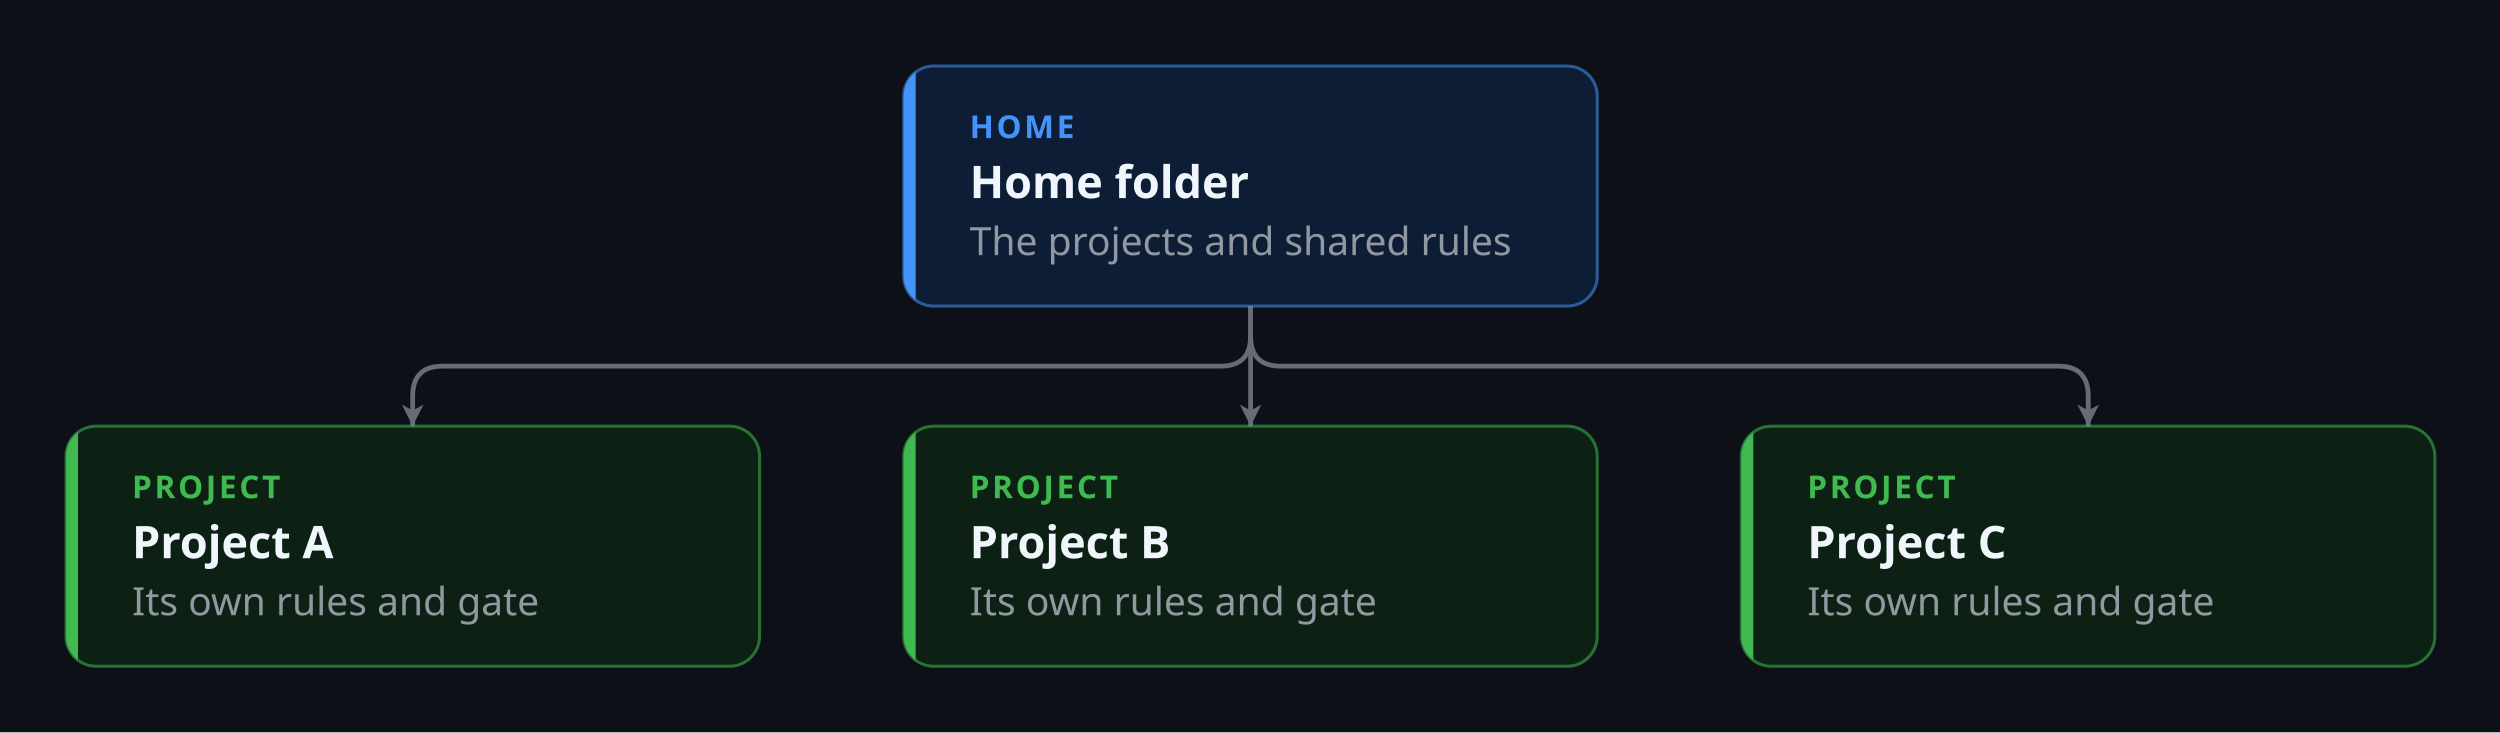
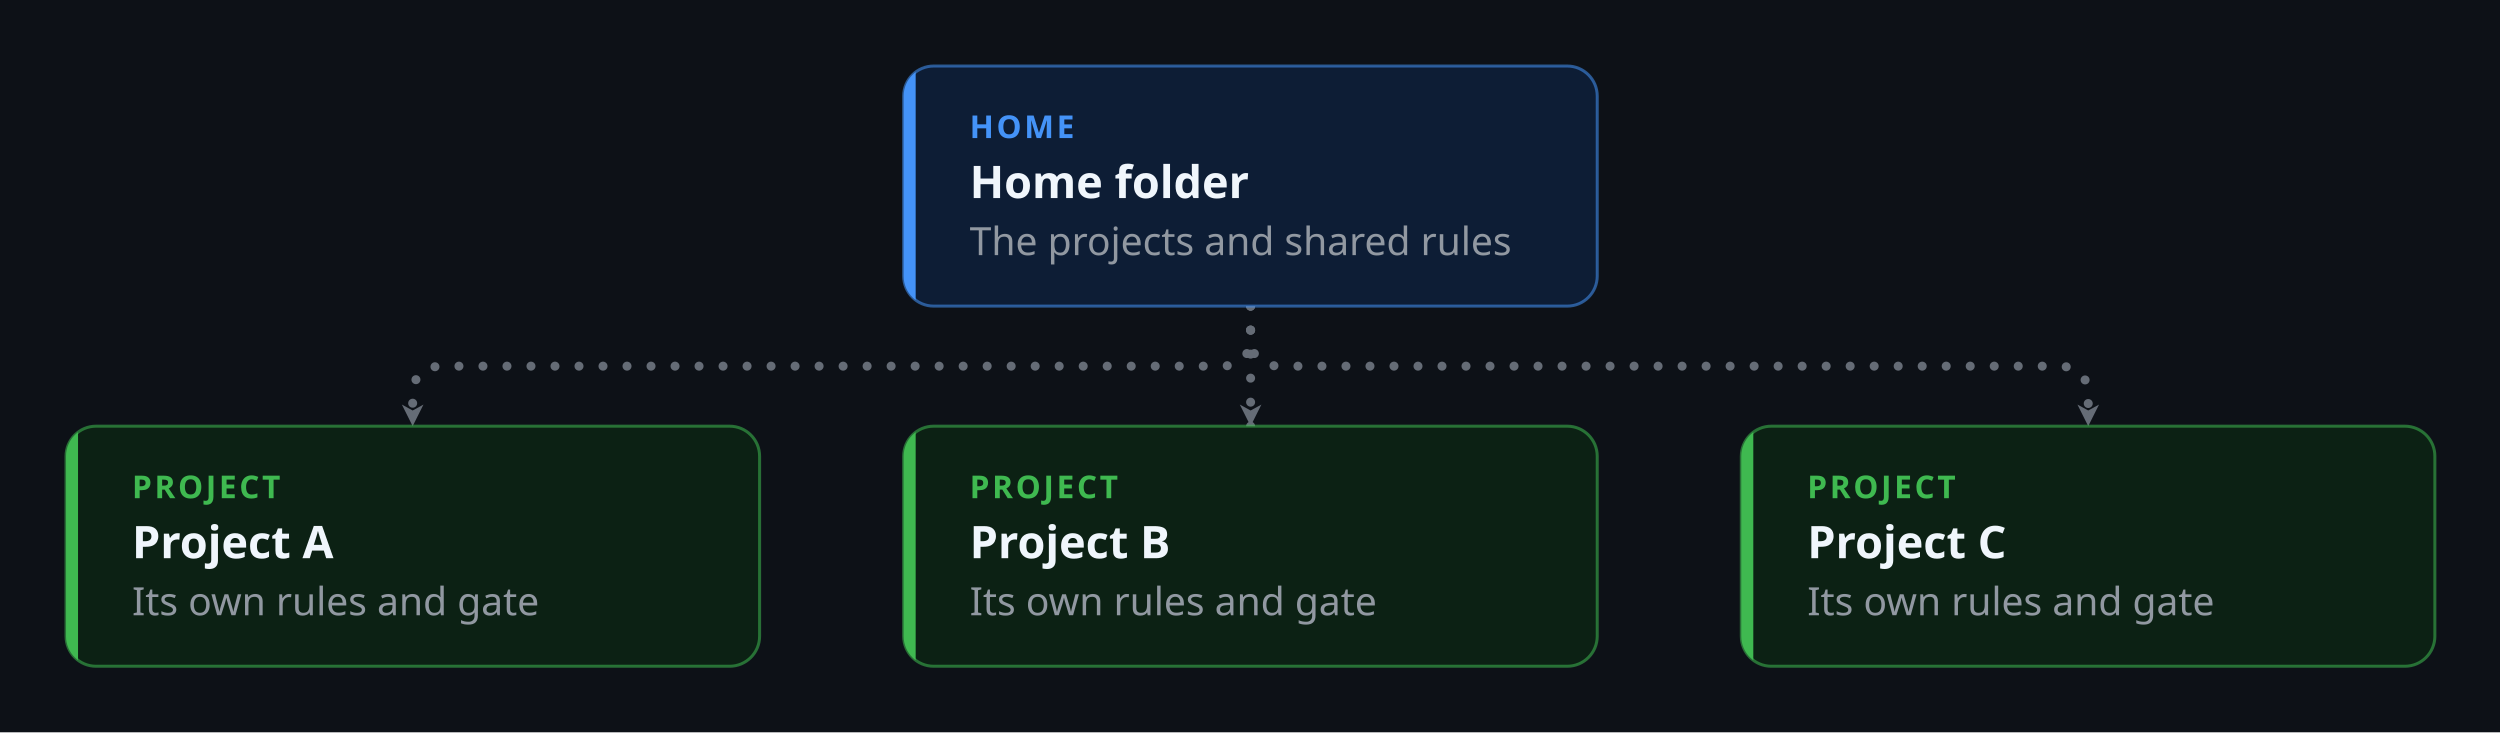
<svg xmlns="http://www.w3.org/2000/svg" viewBox="-22 -22 833 244" width="833" height="244" role="img" aria-labelledby="title desc" font-family="-apple-system, BlinkMacSystemFont, 'Segoe UI', 'Noto Sans', Helvetica, Arial, sans-serif">
  <defs>
    <marker id="arrow-plain" viewBox="0 0 10 10" refX="9" refY="5" markerWidth="9" markerHeight="9" markerUnits="userSpaceOnUse" orient="auto-start-reverse">
      <path d="M1,1 L9,5 L1,9 L3.2,5 z" fill="#656c76" />
    </marker>
    <marker id="arrow-fail" viewBox="0 0 10 10" refX="9" refY="5" markerWidth="9" markerHeight="9" markerUnits="userSpaceOnUse" orient="auto-start-reverse">
      <path d="M1,1 L9,5 L1,9 L3.2,5 z" fill="#f85149" />
    </marker>
    <marker id="arrow-pass" viewBox="0 0 10 10" refX="9" refY="5" markerWidth="9" markerHeight="9" markerUnits="userSpaceOnUse" orient="auto-start-reverse">
      <path d="M1,1 L9,5 L1,9 L3.2,5 z" fill="#3fb950" />
    </marker>
  </defs>
+   <style>.main{stroke-width:3;stroke-dasharray:0 8;animation:flow 0.8s linear infinite}.side{stroke-width:1.8;stroke-dasharray:6 6;animation:side 1.6s linear infinite}@keyframes flow{to{stroke-dashoffset:-8}}@keyframes side{to{stroke-dashoffset:-12}}@media (prefers-reduced-motion:reduce){.main,.side{animation:none}}</style>
  <rect x="-22" y="-22" width="833" height="244" fill="#0d1117" />
-   <path d="M394.7,80.0 L394.7,90.0 Q394.7,100.0 384.7,100.0 L125.5,100.0 Q115.5,100.0 115.5,110.0 L115.5,120.0" fill="none" stroke="#656c76" stroke-width="1.6" stroke-linecap="round" stroke-linejoin="round" marker-end="url(#arrow-plain)" />
-   <path d="M394.7,80.0 L394.7,120.0" fill="none" stroke="#656c76" stroke-width="1.6" stroke-linecap="round" stroke-linejoin="round" marker-end="url(#arrow-plain)" />
-   <path d="M394.7,80.0 L394.7,90.0 Q394.7,100.0 404.7,100.0 L663.8,100.0 Q673.8,100.0 673.8,110.0 L673.8,120.0" fill="none" stroke="#656c76" stroke-width="1.6" stroke-linecap="round" stroke-linejoin="round" marker-end="url(#arrow-plain)" />
+   <path class="main" d="M394.7,80.0 L394.7,90.0 Q394.7,100.0 384.7,100.0 L125.5,100.0 Q115.5,100.0 115.5,110.0 L115.5,120.0" fill="none" stroke="#656c76" stroke-linecap="round" stroke-linejoin="round" marker-end="url(#arrow-plain)" />
+   <path class="main" d="M394.7,80.0 L394.7,120.0" fill="none" stroke="#656c76" stroke-linecap="round" stroke-linejoin="round" marker-end="url(#arrow-plain)" />
+   <path class="main" d="M394.7,80.0 L394.7,90.0 Q394.7,100.0 404.7,100.0 L663.8,100.0 Q673.8,100.0 673.8,110.0 L673.8,120.0" fill="none" stroke="#656c76" stroke-linecap="round" stroke-linejoin="round" marker-end="url(#arrow-plain)" />
  <rect x="279.1" y="0.0" width="231.1" height="80.0" rx="10" fill="#0d1d35" stroke="#4493f8" stroke-opacity="0.55" stroke-width="1" />
  <clipPath id="clip0">
    <rect x="279.1" y="0.0" width="231.1" height="80.0" rx="10" />
  </clipPath>
  <rect x="279.1" y="0.0" width="4" height="80.0" fill="#4493f8" clip-path="url(#clip0)" />
  <text x="301.1" y="24.0" font-size="10.5" font-weight="700" letter-spacing="0.9" fill="#4493f8">HOME</text>
  <text x="301.1" y="44.0" font-size="15" font-weight="600" fill="#f0f6fc">Home folder</text>
  <text x="301.1" y="63.0" font-size="13" fill="#9198a1">The projects and shared rules</text>
  <rect x="0.0" y="120.0" width="231.1" height="80.0" rx="10" fill="#0c2114" stroke="#3fb950" stroke-opacity="0.55" stroke-width="1" />
  <clipPath id="clip1">
    <rect x="0.0" y="120.0" width="231.1" height="80.0" rx="10" />
  </clipPath>
  <rect x="0.0" y="120.0" width="4" height="80.0" fill="#3fb950" clip-path="url(#clip1)" />
  <text x="22.0" y="144.0" font-size="10.5" font-weight="700" letter-spacing="0.9" fill="#3fb950">PROJECT</text>
  <text x="22.0" y="164.0" font-size="15" font-weight="600" fill="#f0f6fc">Project A</text>
  <text x="22.0" y="183.0" font-size="13" fill="#9198a1">Its own rules and gate</text>
  <rect x="279.1" y="120.0" width="231.1" height="80.0" rx="10" fill="#0c2114" stroke="#3fb950" stroke-opacity="0.55" stroke-width="1" />
  <clipPath id="clip2">
    <rect x="279.1" y="120.0" width="231.1" height="80.0" rx="10" />
  </clipPath>
  <rect x="279.1" y="120.0" width="4" height="80.0" fill="#3fb950" clip-path="url(#clip2)" />
  <text x="301.1" y="144.0" font-size="10.5" font-weight="700" letter-spacing="0.9" fill="#3fb950">PROJECT</text>
  <text x="301.1" y="164.0" font-size="15" font-weight="600" fill="#f0f6fc">Project B</text>
  <text x="301.1" y="183.0" font-size="13" fill="#9198a1">Its own rules and gate</text>
  <rect x="558.2" y="120.0" width="231.1" height="80.0" rx="10" fill="#0c2114" stroke="#3fb950" stroke-opacity="0.55" stroke-width="1" />
  <clipPath id="clip3">
    <rect x="558.2" y="120.0" width="231.1" height="80.0" rx="10" />
  </clipPath>
  <rect x="558.2" y="120.0" width="4" height="80.0" fill="#3fb950" clip-path="url(#clip3)" />
  <text x="580.2" y="144.0" font-size="10.5" font-weight="700" letter-spacing="0.9" fill="#3fb950">PROJECT</text>
  <text x="580.2" y="164.0" font-size="15" font-weight="600" fill="#f0f6fc">Project C</text>
  <text x="580.2" y="183.0" font-size="13" fill="#9198a1">Its own rules and gate</text>
</svg>
